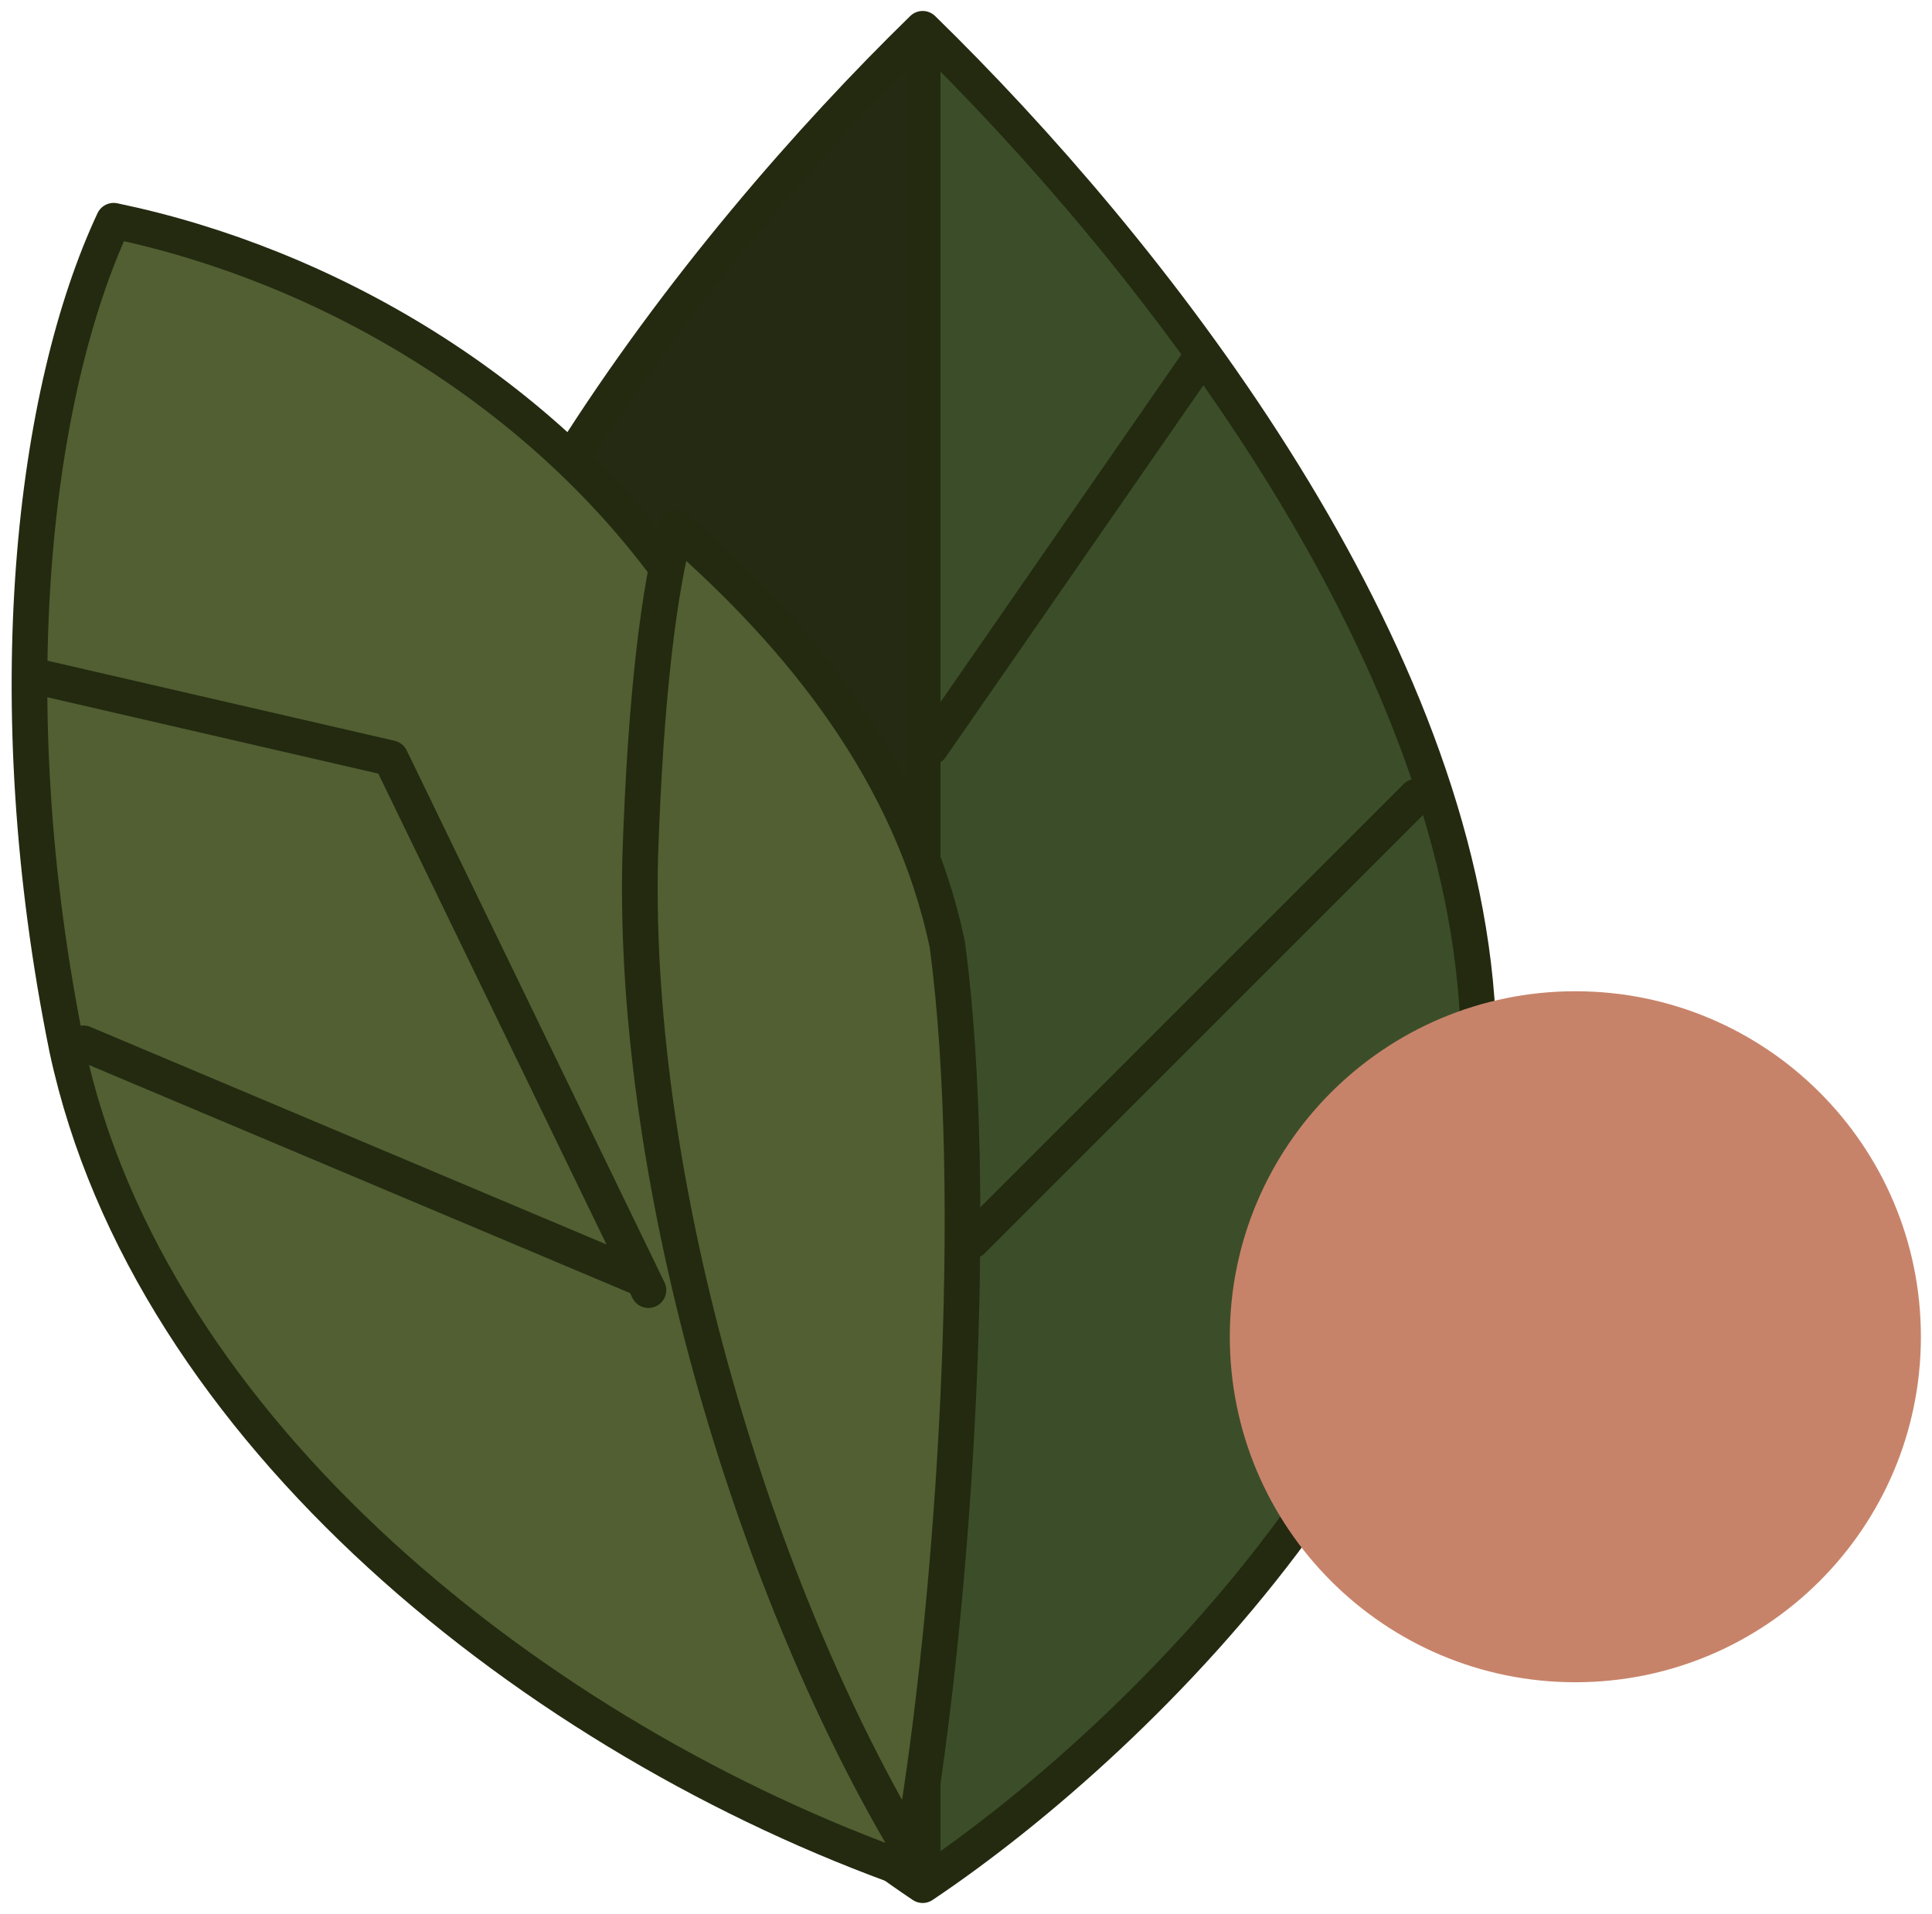
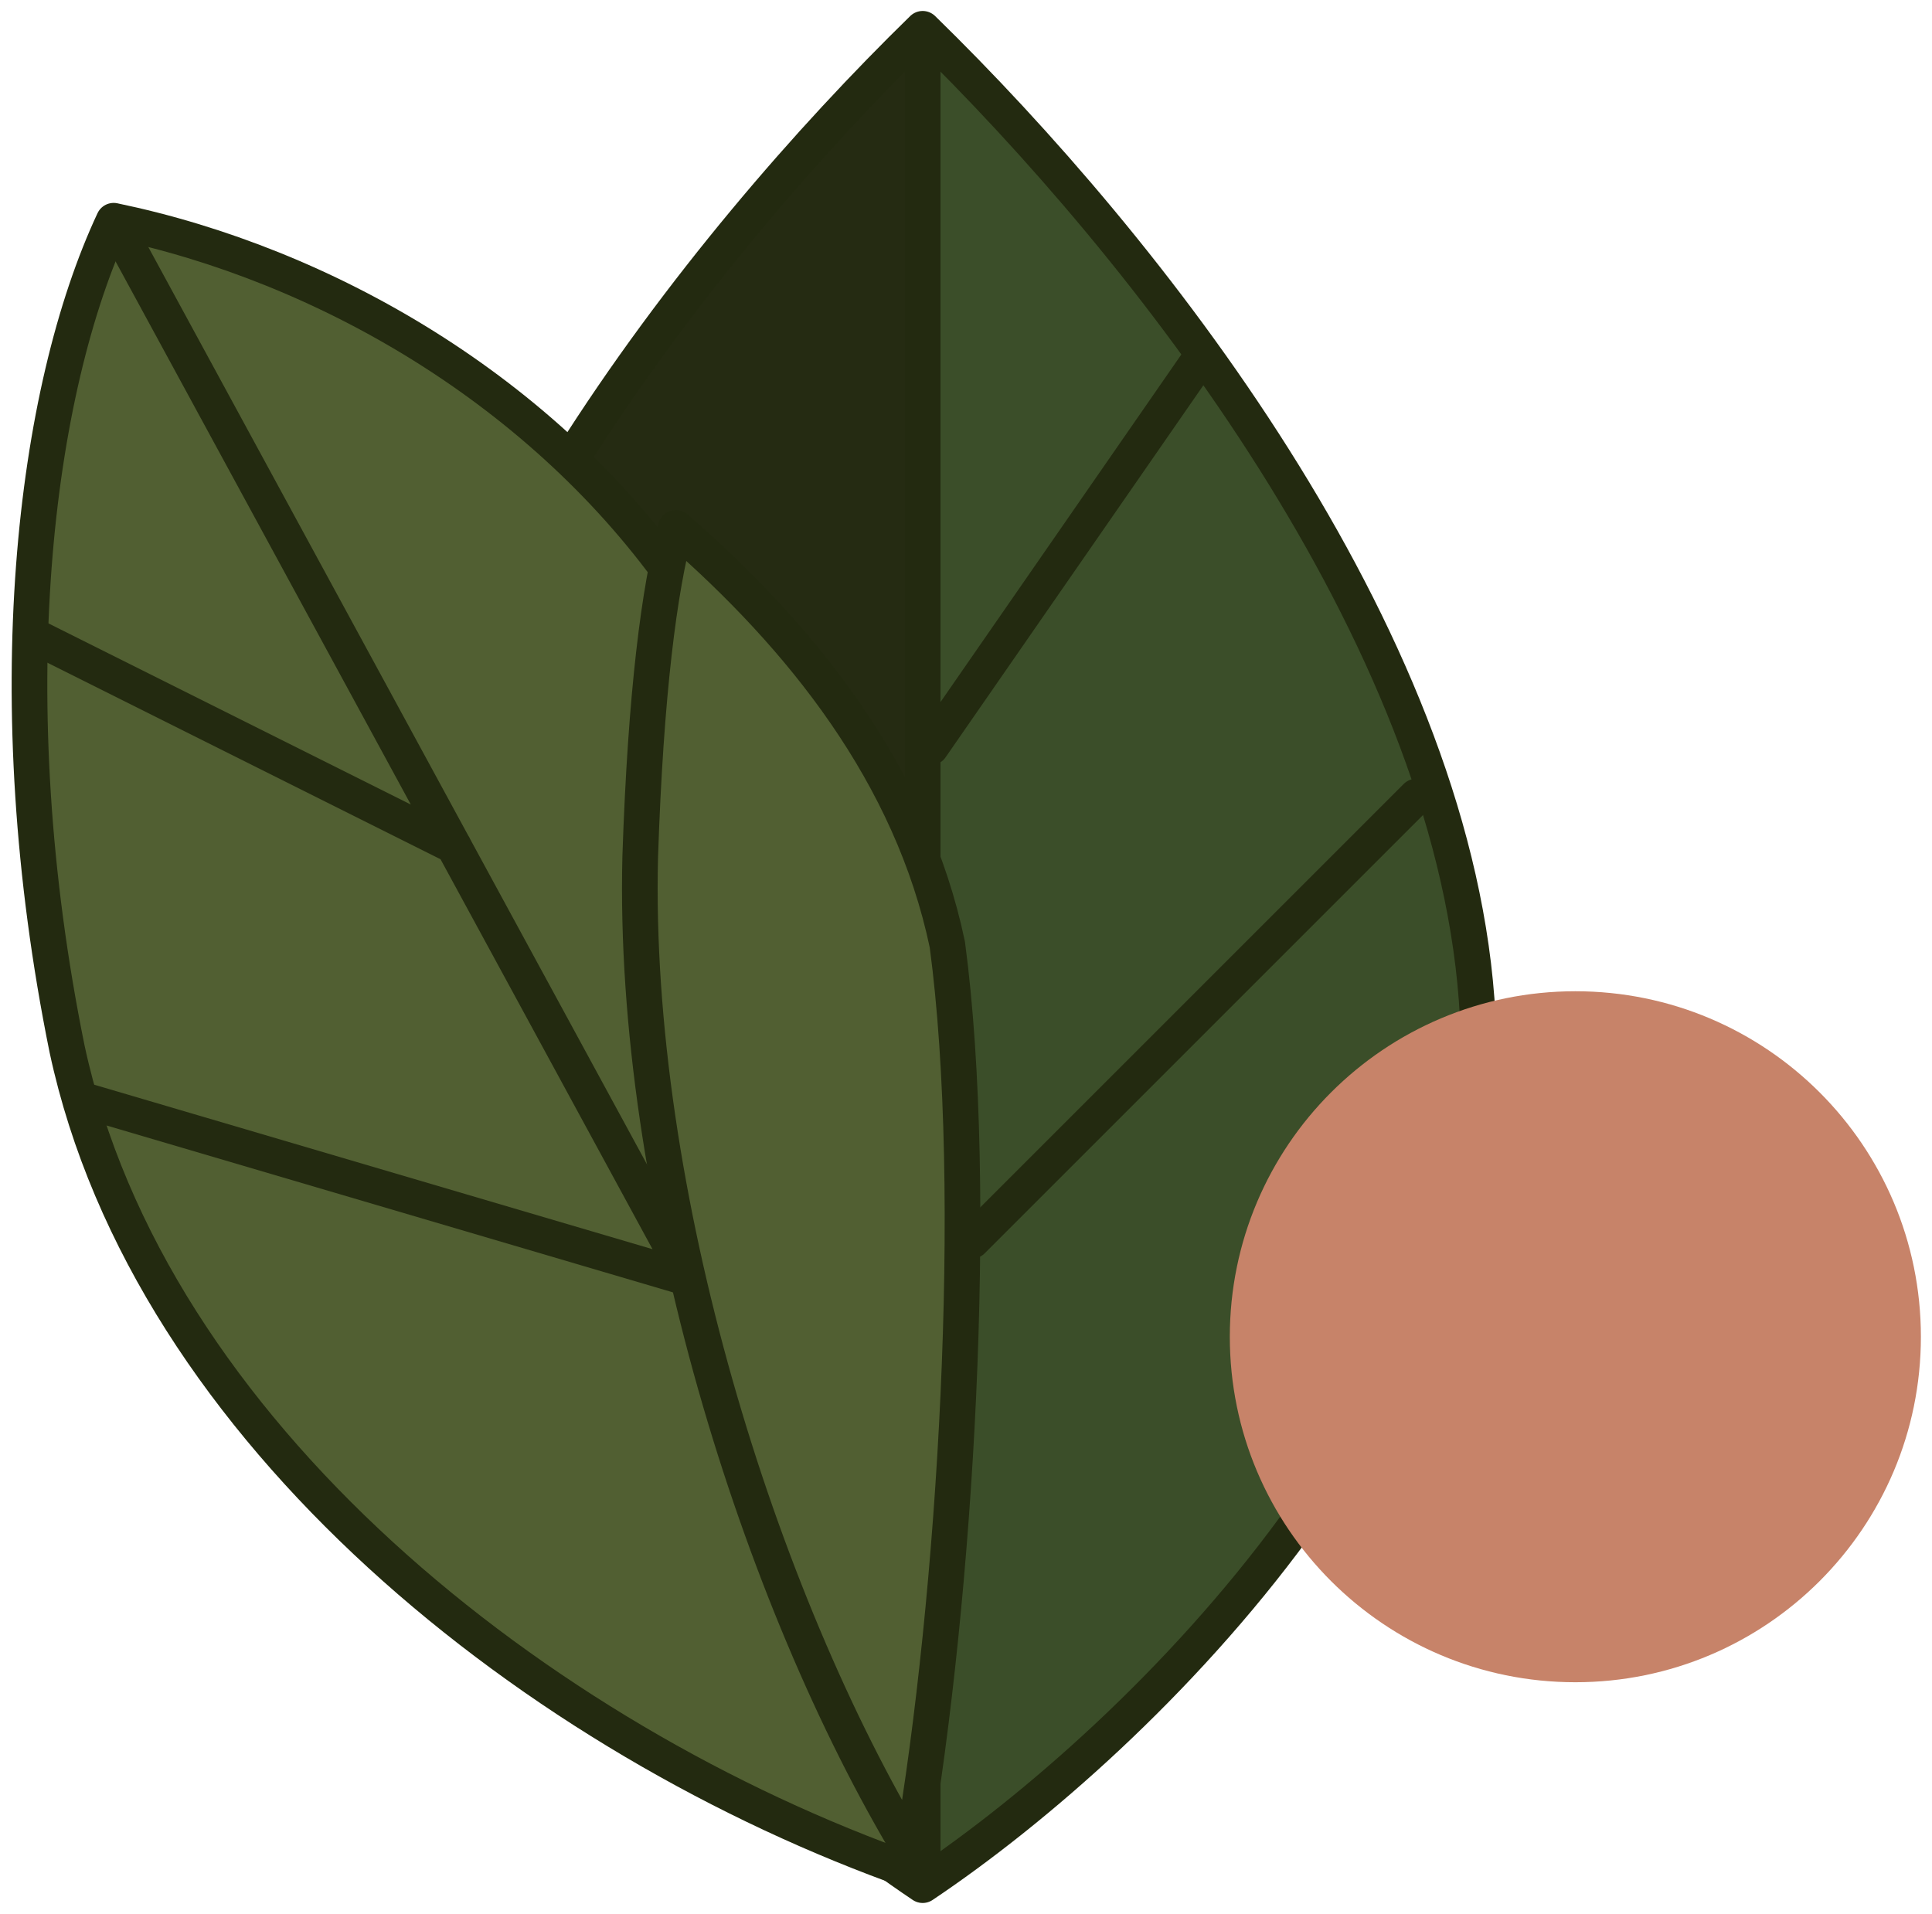
<svg xmlns="http://www.w3.org/2000/svg" viewBox="53.55 17.5 704.5 698">
  <path d="M390 705C472 650 602 520 592 382C582 248 472 108 390 28C308 108 198 248 188 382C178 520 308 650 390 705Z" fill="#3b4e29" />
  <path d="M390 705C308 650 178 520 188 382C198 248 308 108 390 28Z" fill="#252b12" />
  <path d="M390 40V700M393 290L490 150M408 470L570 308" fill="none" stroke="#232a10" stroke-width="13" stroke-linejoin="round" stroke-linecap="round" />
  <path d="M390 705C472 650 602 520 592 382C582 248 472 108 390 28C308 108 198 248 188 382C178 520 308 650 390 705Z" fill="none" stroke="#232a10" stroke-width="13" stroke-linejoin="round" stroke-linecap="round" />
  <path d="M386 700C250 652 108 540 78 400C52 272 66 160 95 98C172 114 252 160 302 232C342 302 382 500 386 700Z" fill="#515f32" stroke="#232a10" stroke-width="13" stroke-linejoin="round" stroke-linecap="round" />
-   <path d="M66 264L196 294L290 488M84 398L288 484" fill="none" stroke="#232a10" stroke-width="13" stroke-linejoin="round" stroke-linecap="round" />
+   <path d="M101 109L307 488M219 326L67 250M309 485L85 419" fill="none" stroke="#232a10" stroke-width="13" stroke-linejoin="round" stroke-linecap="round" />
  <path d="M386 693C330 600 284 452 287 330C289 270 294 232 300 210C346 250 386 300 399 362C411 452 402 600 386 693Z" fill="#515f32" stroke="#232a10" stroke-width="13" stroke-linejoin="round" stroke-linecap="round" />
  <circle cx="628" cy="505" r="126" fill="#c78369" />
</svg>
